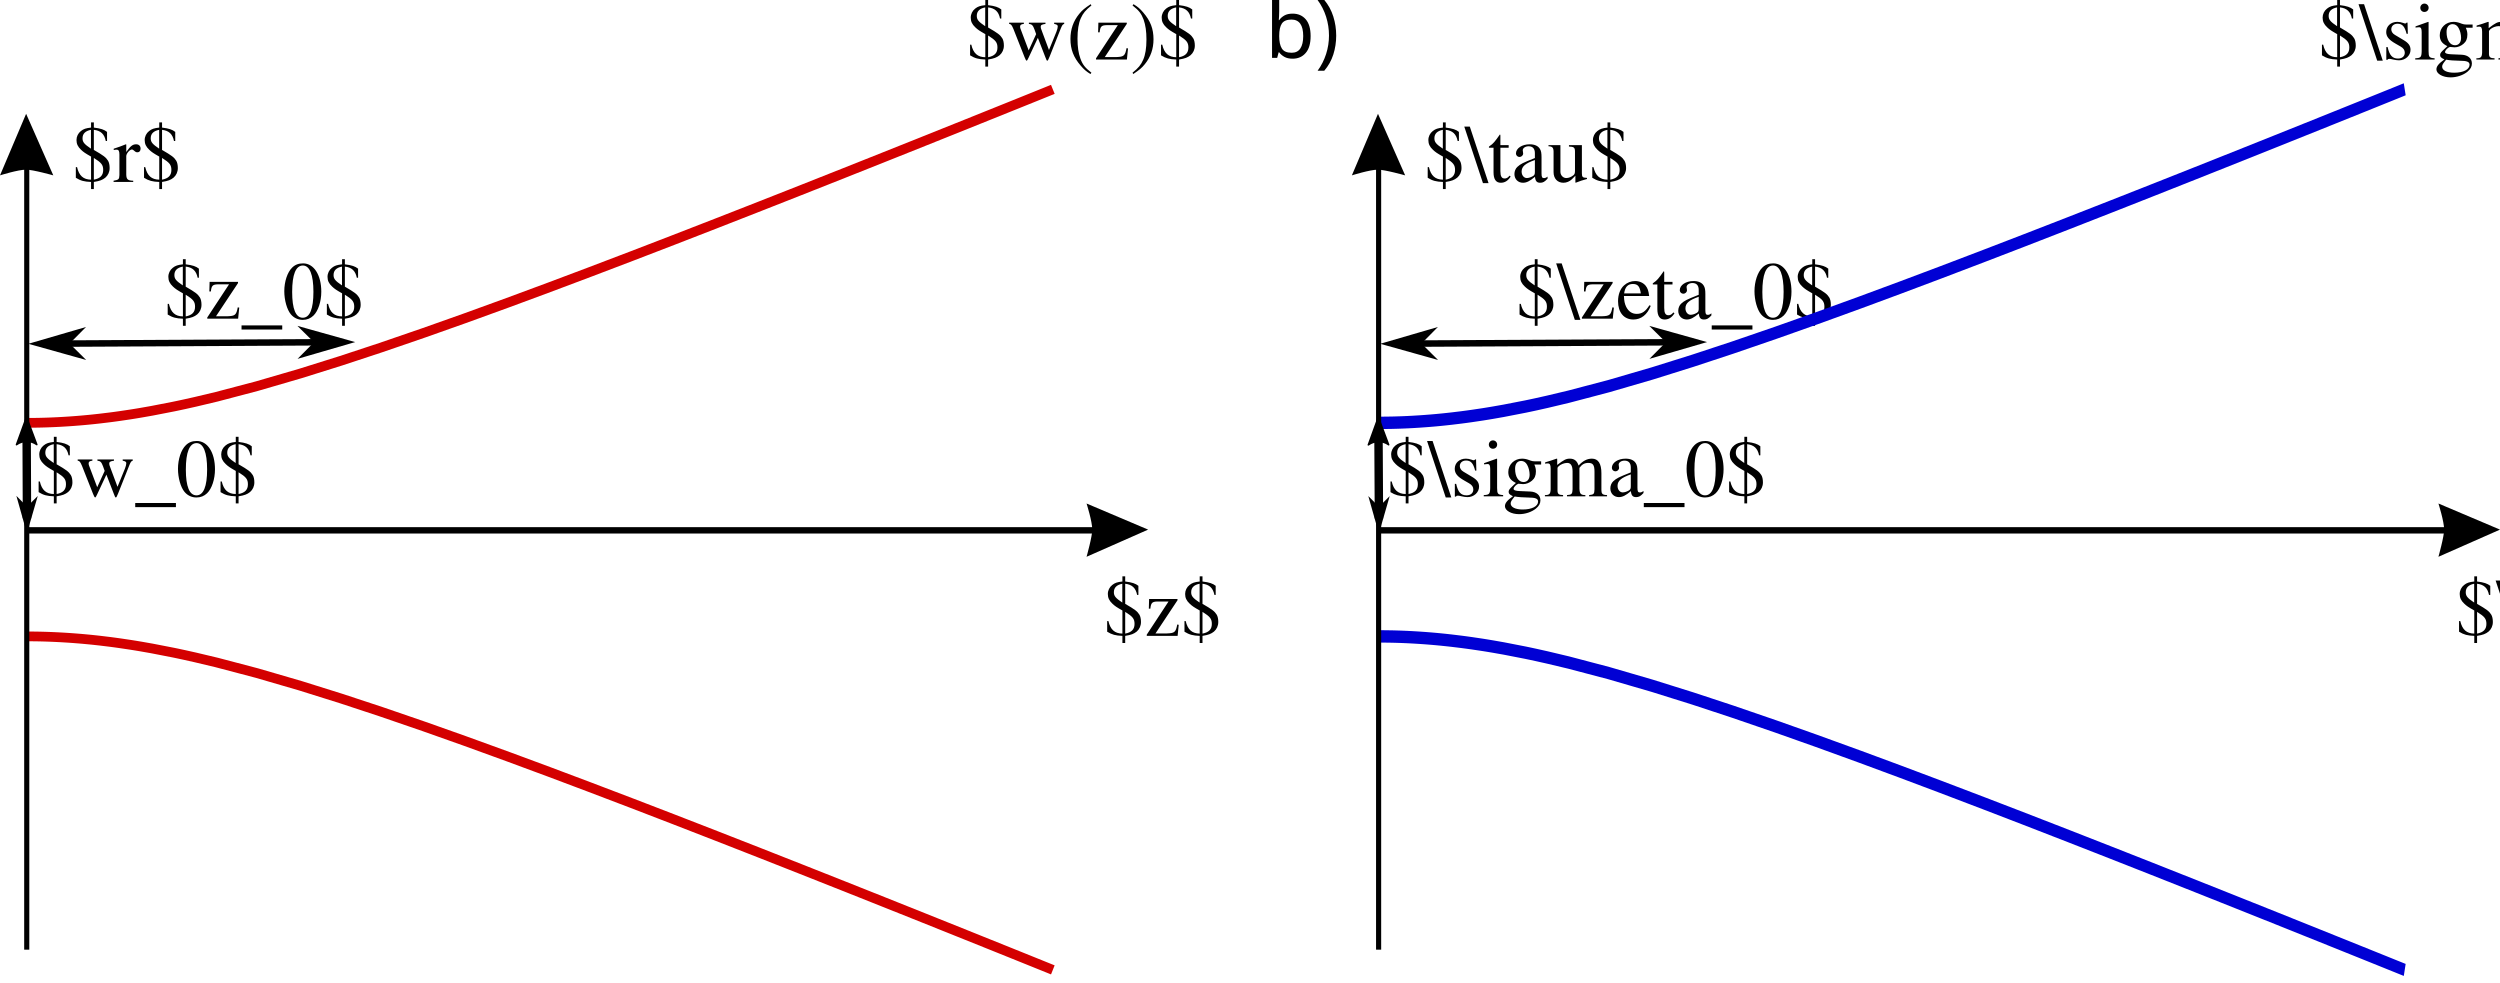
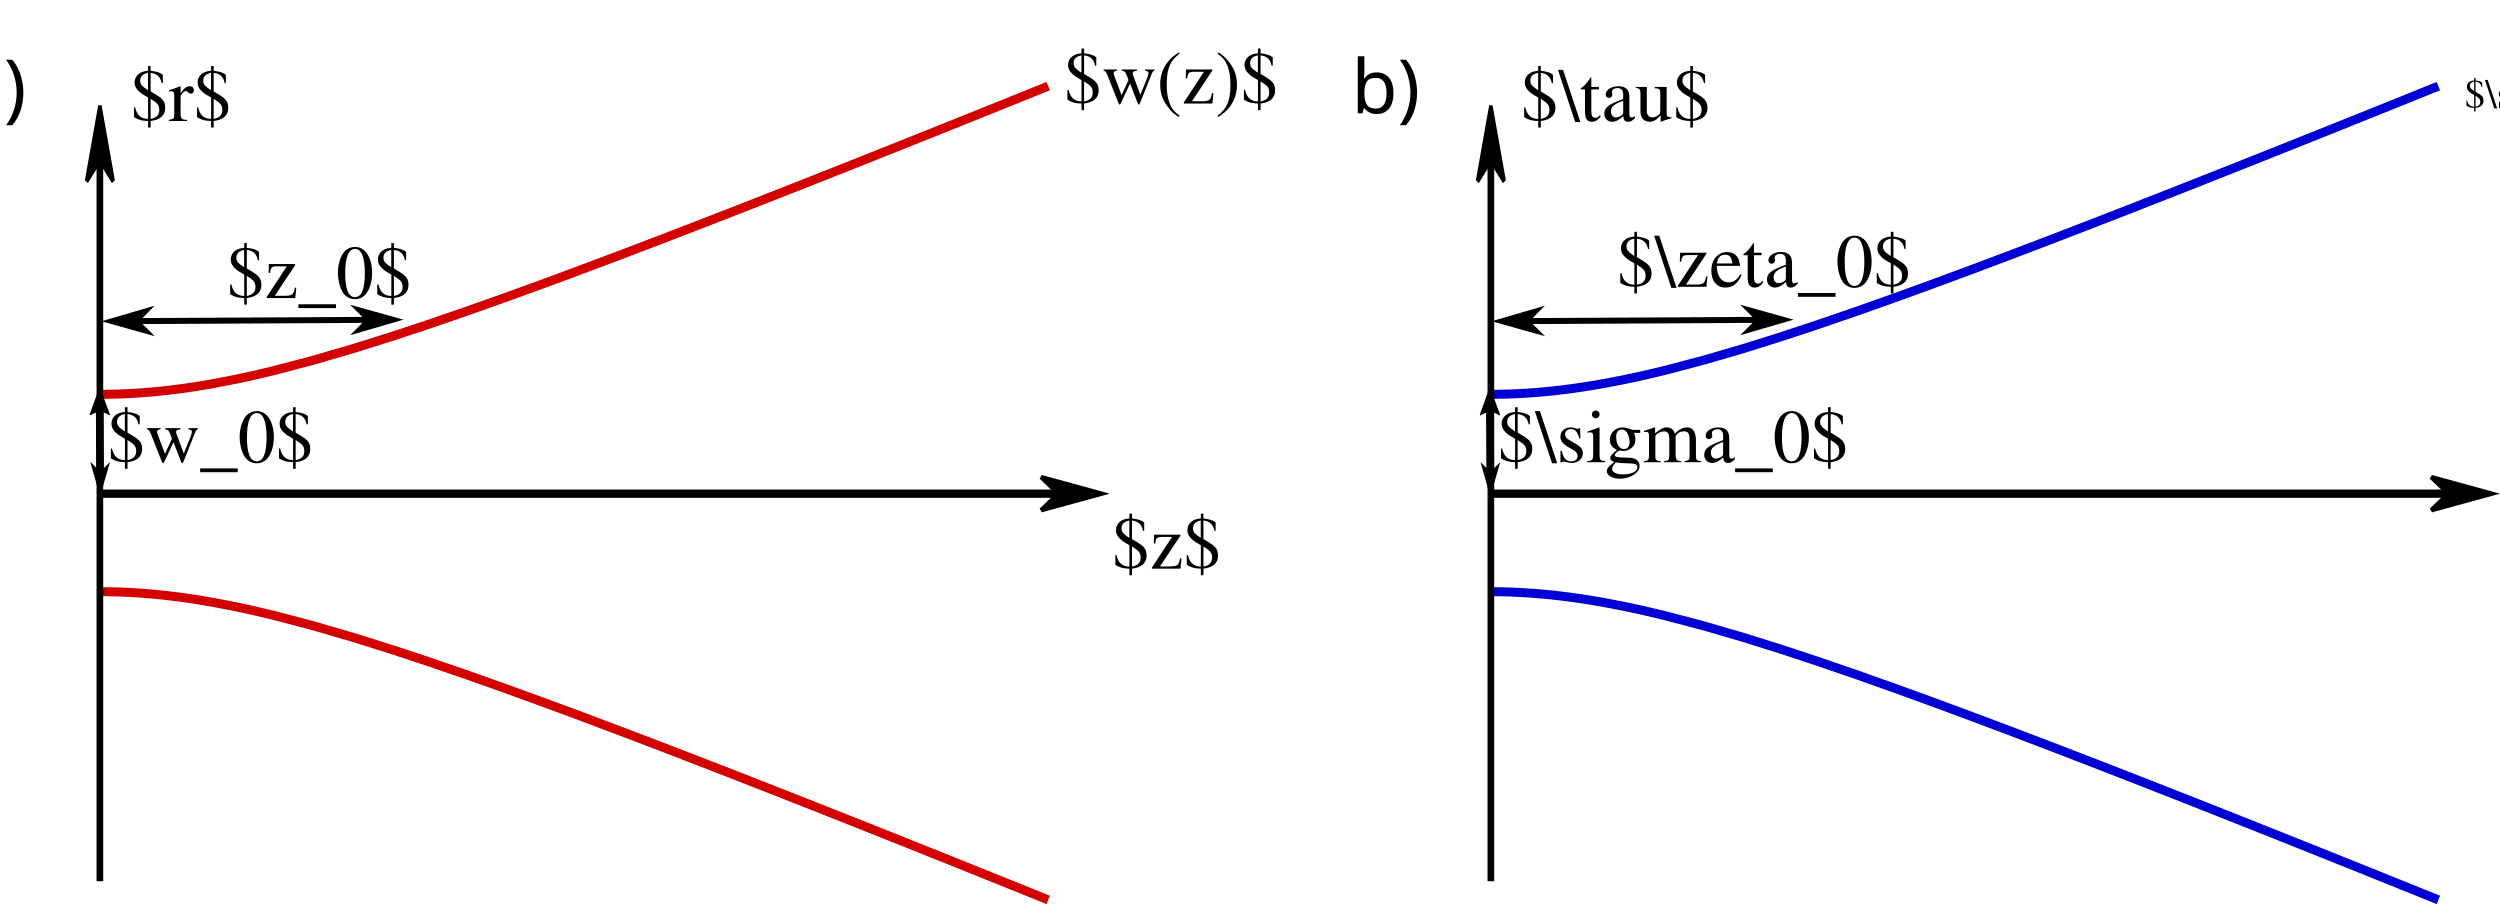
- <svg xmlns="http://www.w3.org/2000/svg" width="217.22mm" height="85.335mm" viewBox="0 0 769.677 302.369" id="svg4927" version="1.1">
+ <svg xmlns="http://www.w3.org/2000/svg" width="235.029mm" height="84.995mm" viewBox="0 0 832.78 301.164" id="svg4927" version="1.1">
  <defs id="defs4929">
-     <marker orient="auto" refY="0.0" refX="0.0" id="Arrow1Sstart" style="overflow:visible">
-       <path id="path959" d="M 0.0,0.0 L 5.0,-5.0 L -12.5,0.0 L 5.0,5.0 L 0.0,0.0 z " style="fill-rule:evenodd;stroke:#000000;stroke-width:1pt;stroke-opacity:1;fill:#000000;fill-opacity:1" transform="scale(0.2) translate(6,0)" />
+     <marker style="overflow:visible" id="marker2009" refX="0" refY="0" orient="auto">
+       <path transform="matrix(-0.4,0,0,-0.4,-4,0)" style="fill:#000000;fill-opacity:1;fill-rule:evenodd;stroke:#000000;stroke-width:1pt;stroke-opacity:1" d="M 0,0 5,-5 -12.5,0 5,5 Z" id="path2007" />
    </marker>
-     <marker orient="auto" refY="0.0" refX="0.0" id="marker1267" style="overflow:visible;">
-       <path id="path1265" style="fill-rule:evenodd;stroke-width:0.625;stroke-linejoin:round;stroke:#000000;stroke-opacity:1;fill:#000000;fill-opacity:1" d="M 8.719,4.034 L -2.207,0.016 L 8.719,-4.002 C 6.973,-1.63 6.983,1.616 8.719,4.034 z " transform="scale(0.3) rotate(180) translate(-2.3,0)" />
+     <marker style="overflow:visible" id="marker1903" refX="0" refY="0" orient="auto">
+       <path transform="matrix(-0.4,0,0,-0.4,-4,0)" style="fill:#000000;fill-opacity:1;fill-rule:evenodd;stroke:#000000;stroke-width:1pt;stroke-opacity:1" d="M 0,0 5,-5 -12.5,0 5,5 Z" id="path1901" />
    </marker>
-     <marker orient="auto" refY="0.0" refX="0.0" id="Arrow2Send" style="overflow:visible;">
-       <path id="path980" style="fill-rule:evenodd;stroke-width:0.625;stroke-linejoin:round;stroke:#000000;stroke-opacity:1;fill:#000000;fill-opacity:1" d="M 8.719,4.034 L -2.207,0.016 L 8.719,-4.002 C 6.973,-1.63 6.983,1.616 8.719,4.034 z " transform="scale(0.3) rotate(180) translate(-2.3,0)" />
+     <marker orient="auto" refY="0" refX="0" id="Arrow1Mend" style="overflow:visible">
+       <path id="path958" d="M 0,0 5,-5 -12.5,0 5,5 Z" style="fill:#000000;fill-opacity:1;fill-rule:evenodd;stroke:#000000;stroke-width:1pt;stroke-opacity:1" transform="matrix(-0.4,0,0,-0.4,-4,0)" />
+     </marker>
+     <marker orient="auto" refY="0" refX="0" id="Arrow1Sstart" style="overflow:visible">
+       <path id="path959" d="M 0,0 5,-5 -12.5,0 5,5 Z" style="fill:#000000;fill-opacity:1;fill-rule:evenodd;stroke:#000000;stroke-width:1pt;stroke-opacity:1" transform="matrix(0.2,0,0,0.2,1.2,0)" />
+     </marker>
+     <marker orient="auto" refY="0" refX="0" id="marker1267" style="overflow:visible">
+       <path id="path1265" style="fill:#000000;fill-opacity:1;fill-rule:evenodd;stroke:#000000;stroke-width:0.625;stroke-linejoin:round;stroke-opacity:1" d="M 8.719,4.034 -2.207,0.016 8.719,-4.002 c -1.745,2.372 -1.735,5.617 -6e-7,8.035 z" transform="matrix(-0.3,0,0,-0.3,0.69,0)" />
+     </marker>
+     <marker orient="auto" refY="0" refX="0" id="Arrow2Send" style="overflow:visible">
+       <path id="path980" style="fill:#000000;fill-opacity:1;fill-rule:evenodd;stroke:#000000;stroke-width:0.625;stroke-linejoin:round;stroke-opacity:1" d="M 8.719,4.034 -2.207,0.016 8.719,-4.002 c -1.745,2.372 -1.735,5.617 -6e-7,8.035 z" transform="matrix(-0.3,0,0,-0.3,0.69,0)" />
    </marker>
    <marker orient="auto" refY="0" refX="0" id="Arrow1Mstart-17" style="overflow:visible">
-       <path id="path4575-70" d="M 0,0 5,-5 -12.5,0 5,5 0,0 Z" style="fill-rule:evenodd;stroke:#000000;stroke-width:1pt" transform="matrix(0.4,0,0,0.4,4,0)" />
+       <path id="path4575-70" d="M 0,0 5,-5 -12.5,0 5,5 Z" style="fill-rule:evenodd;stroke:#000000;stroke-width:1pt" transform="matrix(0.4,0,0,0.4,4,0)" />
    </marker>
    <marker orient="auto" refY="0" refX="0" id="Arrow1Mend-76" style="overflow:visible">
-       <path id="path4578-4" d="M 0,0 5,-5 -12.5,0 5,5 0,0 Z" style="fill-rule:evenodd;stroke:#000000;stroke-width:1pt" transform="matrix(-0.4,0,0,-0.4,-4,0)" />
+       <path id="path4578-4" d="M 0,0 5,-5 -12.5,0 5,5 Z" style="fill-rule:evenodd;stroke:#000000;stroke-width:1pt" transform="matrix(-0.4,0,0,-0.4,-4,0)" />
    </marker>
    <marker orient="auto" refY="0" refX="0" id="Arrow1Mstart-17-3" style="overflow:visible">
-       <path id="path4575-70-6" d="M 0,0 5,-5 -12.5,0 5,5 0,0 Z" style="fill-rule:evenodd;stroke:#000000;stroke-width:1pt" transform="matrix(0.4,0,0,0.4,4,0)" />
+       <path id="path4575-70-6" d="M 0,0 5,-5 -12.5,0 5,5 Z" style="fill-rule:evenodd;stroke:#000000;stroke-width:1pt" transform="matrix(0.4,0,0,0.4,4,0)" />
    </marker>
    <marker orient="auto" refY="0" refX="0" id="Arrow1Mend-76-7" style="overflow:visible">
-       <path id="path4578-4-5" d="M 0,0 5,-5 -12.5,0 5,5 0,0 Z" style="fill-rule:evenodd;stroke:#000000;stroke-width:1pt" transform="matrix(-0.4,0,0,-0.4,-4,0)" />
+       <path id="path4578-4-5" d="M 0,0 5,-5 -12.5,0 5,5 Z" style="fill-rule:evenodd;stroke:#000000;stroke-width:1pt" transform="matrix(-0.4,0,0,-0.4,-4,0)" />
    </marker>
    <marker orient="auto" refY="0" refX="0" id="Arrow1Mstart-17-36" style="overflow:visible">
      <path id="path4575-70-7" d="M 0,0 5,-5 -12.5,0 5,5 Z" style="fill-rule:evenodd;stroke:#000000;stroke-width:1pt" transform="matrix(0.4,0,0,0.4,4,0)" />
    </marker>
    <marker orient="auto" refY="0" refX="0" id="Arrow1Mend-76-5" style="overflow:visible">
      <path id="path4578-4-3" d="M 0,0 5,-5 -12.5,0 5,5 Z" style="fill-rule:evenodd;stroke:#000000;stroke-width:1pt" transform="matrix(-0.4,0,0,-0.4,-4,0)" />
    </marker>
    <marker orient="auto" refY="0" refX="0" id="Arrow1Sstart-6" style="overflow:visible">
      <path id="path959-2" d="M 0,0 5,-5 -12.5,0 5,5 Z" style="fill:#000000;fill-opacity:1;fill-rule:evenodd;stroke:#000000;stroke-width:1pt;stroke-opacity:1" transform="matrix(0.2,0,0,0.2,1.2,0)" />
    </marker>
    <marker orient="auto" refY="0" refX="0" id="Arrow2Send-9" style="overflow:visible">
      <path id="path980-1" style="fill:#000000;fill-opacity:1;fill-rule:evenodd;stroke:#000000;stroke-width:0.625;stroke-linejoin:round;stroke-opacity:1" d="M 8.719,4.034 -2.207,0.016 8.719,-4.002 c -1.745,2.372 -1.735,5.617 -6e-7,8.035 z" transform="matrix(-0.3,0,0,-0.3,0.69,0)" />
    </marker>
+     <marker orient="auto" refY="0" refX="0" id="Arrow1Mend-3" style="overflow:visible">
+       <path id="path958-6" d="M 0,0 5,-5 -12.5,0 5,5 Z" style="fill:#000000;fill-opacity:1;fill-rule:evenodd;stroke:#000000;stroke-width:1pt;stroke-opacity:1" transform="matrix(-0.4,0,0,-0.4,-4,0)" />
+     </marker>
  </defs>
-   <g id="layer1" transform="translate(-410.651,-21.13141)">
-     <g id="g92">
-       <text style="font-size:18.333px;line-height:0%;font-family:Times;fill:#000000;stroke-width:2;stroke-miterlimit:4;stroke-dasharray:none" id="text208-0" font-size="10px" y="216.899" x="1166.614">
-         <tspan style="font-style:normal;font-variant:normal;font-weight:normal;font-stretch:normal;font-size:25.208px;font-family:'Nimbus Roman No9 L';-inkscape-font-specification:'Nimbus Roman No9 L'" id="tspan4720-93">$\zeta$</tspan>
-       </text>
-       <text style="font-size:18.333px;line-height:0%;font-family:Times;fill:#000000;stroke-width:2;stroke-miterlimit:4;stroke-dasharray:none" id="text208-5-6" font-size="10px" y="77.148" x="849.089">
-         <tspan style="font-style:normal;font-variant:normal;font-weight:normal;font-stretch:normal;font-size:25.208px;font-family:'Nimbus Roman No9 L';-inkscape-font-specification:'Nimbus Roman No9 L'" id="tspan4720-9-0">$\tau$</tspan>
-       </text>
-       <text id="text5306-6" y="173.926" x="837.631" style="font-style:normal;font-variant:normal;font-weight:normal;font-stretch:normal;line-height:0%;font-family:msbm10;-inkscape-font-specification:msbm10;letter-spacing:0px;word-spacing:0px;fill:#000000;fill-opacity:1;stroke:none;stroke-width:1px;stroke-linecap:butt;stroke-linejoin:miter;stroke-opacity:1" xml:space="preserve">
-         <tspan style="font-style:normal;font-variant:normal;font-weight:normal;font-stretch:normal;font-size:25.208px;line-height:1.25;font-family:'Nimbus Roman No9 L';-inkscape-font-specification:'Nimbus Roman No9 L'" y="173.926" x="837.631" id="tspan5308-2">$\sigma_0$</tspan>
-       </text>
-       <text id="text5306-8-6" y="39.457" x="1124.408" style="font-style:normal;font-variant:normal;font-weight:normal;font-stretch:normal;line-height:0%;font-family:msbm10;-inkscape-font-specification:msbm10;letter-spacing:0px;word-spacing:0px;fill:#000000;fill-opacity:1;stroke:none;stroke-width:1px;stroke-linecap:butt;stroke-linejoin:miter;stroke-opacity:1" xml:space="preserve">
-         <tspan style="font-style:normal;font-variant:normal;font-weight:normal;font-stretch:normal;font-size:25.208px;line-height:1.25;font-family:'Nimbus Roman No9 L';-inkscape-font-specification:'Nimbus Roman No9 L'" y="39.457" x="1124.408" id="tspan5308-5-1">$\sigma(\zeta)$</tspan>
-       </text>
-       <text id="text4587-3-8" y="119.251" x="877.37" style="font-style:normal;font-weight:normal;line-height:0%;font-family:sans-serif;letter-spacing:0px;word-spacing:0px;fill:#000000;fill-opacity:1;stroke:none" xml:space="preserve">
-         <tspan style="font-style:normal;font-variant:normal;font-weight:normal;font-stretch:normal;font-size:25.208px;line-height:1.25;font-family:'Nimbus Roman No9 L';-inkscape-font-specification:'Nimbus Roman No9 L'" y="119.251" x="877.37" id="tspan4589-3-7">$\zeta_0$</tspan>
-       </text>
-       <text style="font-size:18.333px;line-height:0%;font-family:Times;fill:#000000;stroke-width:2;stroke-miterlimit:4;stroke-dasharray:none" id="text208" font-size="10px" y="216.899" x="750.411">
-         <tspan style="font-style:normal;font-variant:normal;font-weight:normal;font-stretch:normal;font-size:25.208px;font-family:'Nimbus Roman No9 L';-inkscape-font-specification:'Nimbus Roman No9 L'" id="tspan4720">$z$</tspan>
-       </text>
-       <text style="font-size:18.333px;line-height:0%;font-family:Times;fill:#000000;stroke-width:2;stroke-miterlimit:4;stroke-dasharray:none" id="text208-5" font-size="10px" y="77.148" x="432.886">
-         <tspan style="font-style:normal;font-variant:normal;font-weight:normal;font-stretch:normal;font-size:25.208px;font-family:'Nimbus Roman No9 L';-inkscape-font-specification:'Nimbus Roman No9 L'" id="tspan4720-9">$r$</tspan>
-       </text>
-       <text id="text5306" y="173.926" x="421.428" style="font-style:normal;font-variant:normal;font-weight:normal;font-stretch:normal;line-height:0%;font-family:msbm10;-inkscape-font-specification:msbm10;letter-spacing:0px;word-spacing:0px;fill:#000000;fill-opacity:1;stroke:none;stroke-width:1px;stroke-linecap:butt;stroke-linejoin:miter;stroke-opacity:1" xml:space="preserve">
-         <tspan style="font-style:normal;font-variant:normal;font-weight:normal;font-stretch:normal;font-size:25.208px;line-height:1.25;font-family:'Nimbus Roman No9 L';-inkscape-font-specification:'Nimbus Roman No9 L'" y="173.926" x="421.428" id="tspan5308">$w_0$</tspan>
-       </text>
-       <text id="text5306-8" y="39.457" x="708.205" style="font-style:normal;font-variant:normal;font-weight:normal;font-stretch:normal;line-height:0%;font-family:msbm10;-inkscape-font-specification:msbm10;letter-spacing:0px;word-spacing:0px;fill:#000000;fill-opacity:1;stroke:none;stroke-width:1px;stroke-linecap:butt;stroke-linejoin:miter;stroke-opacity:1" xml:space="preserve">
-         <tspan style="font-style:normal;font-variant:normal;font-weight:normal;font-stretch:normal;font-size:25.208px;line-height:1.25;font-family:'Nimbus Roman No9 L';-inkscape-font-specification:'Nimbus Roman No9 L'" y="39.457" x="708.205" id="tspan5308-5">$w(z)$</tspan>
-       </text>
-       <text id="text4587-3" y="119.251" x="461.167" style="font-style:normal;font-weight:normal;line-height:0%;font-family:sans-serif;letter-spacing:0px;word-spacing:0px;fill:#000000;fill-opacity:1;stroke:none" xml:space="preserve">
-         <tspan style="font-style:normal;font-variant:normal;font-weight:normal;font-stretch:normal;font-size:25.208px;line-height:1.25;font-family:'Nimbus Roman No9 L';-inkscape-font-specification:'Nimbus Roman No9 L'" y="119.251" x="461.167" id="tspan4589-3">$z_0$</tspan>
-       </text>
+   <g id="layer1" transform="translate(-338.7366,-19.96067)">
+     <flowRoot xml:space="preserve" id="flowRoot125" style="font-style:normal;font-weight:normal;font-size:40px;line-height:1.25;font-family:sans-serif;letter-spacing:0px;word-spacing:0px;fill:#000000;fill-opacity:1;stroke:none" transform="matrix(0.9375,0,0,0.9375,410.651,21.13141)">
+       <flowRegion id="flowRegion127">
+         <rect id="rect129" width="1011.618" height="435.419" x="-56.928" y="-54.425" />
+       </flowRegion>
+       <flowPara id="flowPara131" />
+     </flowRoot>
+     <g id="g93" transform="translate(-46.875)">
+       <polyline transform="matrix(0.9870195,0,0,0.9488405,345.3697,131.0723)" style="fill:none;stroke:#000000;stroke-width:2.906;stroke-miterlimit:4;stroke-dasharray:none;stroke-opacity:1;marker-end:url(#marker1903)" id="polyline194" points="74.1,56.212 409.608,56.212 " />
+       <path id="polyline158" d="m 418.739,151.312 h 0.192 l 0.191,-3e-4 0.192,-2.9e-4 0.192,-3e-4 0.192,-8.8e-4 0.192,-8.9e-4 0.192,-0.001 0.192,-0.001 0.191,-0.001 0.192,-0.002 0.192,-0.002 0.192,-0.002 0.192,-0.002 0.192,-0.003 0.383,-0.006 0.192,-0.003 0.192,-0.003 0.385,-0.007 0.192,-0.004 0.192,-0.004 0.383,-0.009 0.192,-0.005 0.192,-0.005 0.385,-0.01 0.768,-0.023 0.209,-0.007 0.209,-0.007 0.416,-0.015 0.834,-0.032 0.209,-0.009 0.209,-0.009 0.416,-0.018 0.834,-0.039 0.209,-0.01 0.209,-0.011 0.416,-0.022 0.834,-0.046 1.667,-0.103 0.209,-0.014 0.209,-0.014 0.418,-0.029 0.834,-0.06 1.667,-0.131 0.207,-0.017 0.209,-0.017 0.418,-0.036 0.834,-0.074 1.667,-0.158 0.194,-0.019 0.194,-0.019 0.388,-0.04 0.779,-0.082 1.555,-0.171 3.112,-0.377 0.194,-0.025 0.194,-0.025 0.388,-0.051 0.779,-0.104 1.555,-0.216 3.112,-0.463 0.211,-0.033 0.211,-0.033 0.421,-0.067 0.843,-0.135 1.687,-0.28 3.373,-0.594 6.745,-1.315 0.205,-0.043 0.207,-0.043 0.414,-0.086 0.828,-0.175 1.656,-0.356 3.31,-0.74 6.622,-1.578 12.352,-3.254 13.395,-3.903 12.505,-3.92 12.257,-4.046 13.301,-4.571 12.411,-4.4 13.453,-4.889 12.561,-4.655 12.316,-4.634 13.36,-5.09 12.468,-4.802 13.512,-5.25 13.265,-5.194 12.374,-4.875 13.419,-5.315 12.526,-4.985 12.279,-4.906 13.323,-5.341 12.433,-5 0.216,-0.087 0.218,-0.087 0.434,-0.175 0.866,-0.349 1.735,-0.699 3.47,-1.399 0.216,-0.087 0.218,-0.088 0.434,-0.175 0.866,-0.35 1.735,-0.7 0.216,-0.087 0.218,-0.088 0.434,-0.175 0.866,-0.35 0.216,-0.087 0.218,-0.088 0.432,-0.175 0.218,-0.087 0.216,-0.088 0.218,-0.087 0.216,-0.088" style="fill:none;stroke:#d40000;stroke-width:3;stroke-miterlimit:4;stroke-dasharray:none;stroke-opacity:1" />
+       <path id="polyline160" d="m 418.739,217.06 h 0.192 l 0.191,2.9e-4 0.192,3e-4 0.192,2.9e-4 0.192,8.9e-4 0.192,8.8e-4 0.192,10e-4 0.192,0.001 0.191,0.001 0.192,0.002 0.192,0.002 0.192,0.002 0.192,0.002 0.192,0.003 0.383,0.006 0.192,0.003 0.192,0.003 0.385,0.007 0.192,0.004 0.192,0.004 0.383,0.009 0.192,0.005 0.192,0.005 0.385,0.01 0.768,0.023 0.209,0.007 0.209,0.007 0.416,0.015 0.834,0.032 0.209,0.009 0.209,0.009 0.416,0.018 0.834,0.039 0.209,0.01 0.209,0.011 0.416,0.022 0.834,0.046 1.667,0.103 0.209,0.014 0.209,0.014 0.418,0.029 0.834,0.06 1.667,0.131 0.207,0.017 0.209,0.017 0.418,0.036 0.834,0.074 1.667,0.158 0.194,0.019 0.194,0.019 0.388,0.04 0.779,0.082 1.555,0.171 3.112,0.377 0.194,0.025 0.194,0.025 0.388,0.051 0.779,0.104 1.555,0.216 3.112,0.463 0.211,0.033 0.211,0.033 0.421,0.067 0.843,0.135 1.687,0.28 3.373,0.594 6.745,1.315 0.205,0.043 0.207,0.043 0.414,0.086 0.828,0.175 1.656,0.356 3.31,0.74 6.622,1.578 12.352,3.254 13.395,3.903 12.505,3.92 12.257,4.046 13.301,4.571 12.411,4.4 13.453,4.889 12.561,4.655 12.316,4.634 13.36,5.09 12.468,4.802 13.512,5.25 13.265,5.194 12.374,4.875 13.419,5.315 12.526,4.985 12.279,4.906 13.323,5.341 12.433,4.999 0.216,0.089 0.218,0.086 0.434,0.174 0.866,0.351 1.735,0.697 3.47,1.4 0.216,0.089 0.218,0.086 0.434,0.174 0.866,0.351 1.735,0.7 0.216,0.089 0.218,0.086 0.434,0.177 0.866,0.348 0.216,0.089 0.218,0.086 0.432,0.177 0.218,0.086 0.216,0.089 0.218,0.089 0.216,0.086" style="fill:none;stroke:#d40000;stroke-width:3;stroke-miterlimit:4;stroke-dasharray:none;stroke-opacity:1" />
+       <path id="path6432-6" d="m 516.068,126.466 -1.416,0.007 -91.326,0.48" style="fill:none;stroke:#000000;stroke-width:2;stroke-linecap:butt;stroke-linejoin:miter;stroke-miterlimit:4;stroke-dasharray:none;stroke-opacity:1;marker-start:url(#Arrow1Mstart-17);marker-end:url(#Arrow1Mend-76)" />
+       <polyline transform="matrix(1.831894,0,0,2.953207,-32.77109,20.17918)" style="fill:none;stroke:#000000;stroke-width:1.209;stroke-miterlimit:4;stroke-dasharray:none;stroke-dashoffset:0;stroke-opacity:1;marker-end:url(#Arrow1Mend)" id="polyline52" points="246.55,99.325 246.55,99.299 246.55,99.272 246.55,99.219 246.55,99.113 246.55,98.902 246.55,98.479 246.55,97.632 246.55,95.798 246.55,94.084 246.55,92.405 246.55,90.583 246.55,88.882 246.55,87.04 246.55,85.23 246.55,83.543 246.55,81.713 246.55,80.005 246.55,78.33 246.55,76.513 246.55,74.817 246.55,72.979 246.55,71.175 246.55,69.492 246.55,67.667 246.55,65.964 246.55,64.118 246.55,62.306 246.55,60.615 246.55,58.782 246.55,57.071 246.55,55.393 246.55,53.573 246.55,51.874 246.55,50.034 246.55,48.226 246.55,46.541 246.55,44.713 246.55,43.006 246.55,41.333 246.55,39.518 246.55,37.824 246.55,35.988 246.55,34.274 246.55,32.593 246.55,30.77 246.55,29.068 246.55,27.224 246.55,25.414 246.55,23.725 246.55,21.894 246.55,20.185 246.55,18.509 246.55,16.691 246.55,14.994 246.55,14.964 246.55,14.935 246.55,14.876 246.55,14.757 246.55,14.521 246.55,14.047 246.55,14.017 246.55,13.988 246.55,13.929 246.55,13.81 246.55,13.573 246.55,13.544 246.55,13.514 246.55,13.455 246.55,13.337 246.55,13.307 246.55,13.278 246.55,13.218 246.55,13.189 246.55,13.159 246.55,13.13 246.55,13.1 " />
+       <path id="path6432-6-5" d="m 418.953,180.703 0.002,-0.423 -0.11,-27.251" style="fill:none;stroke:#000000;stroke-width:2.593;stroke-linecap:butt;stroke-linejoin:miter;stroke-miterlimit:4;stroke-dasharray:none;stroke-opacity:1;marker-start:url(#Arrow1Sstart);marker-end:url(#Arrow2Send)" />
    </g>
-     <g id="g129">
-       <polyline transform="matrix(0.9844103,0,0,0.9463322,762.6414,131.2133)" style="fill:none;stroke:#000000;stroke-width:2.072;stroke-miterlimit:4;stroke-dasharray:none;stroke-opacity:1" id="polyline194-5" points="74.1,56.212 409.608,56.212 " />
-       <path id="polyline158-6" d="m 246.786,45.081 0.105,-1e-4 0.105,-3e-4 0.105,-3e-4 0.105,-4e-4 0.105,-4e-4 0.104,-5e-4 0.105,-6e-4 0.105,-7e-4 0.105,-7e-4 0.105,-7e-4 0.105,-9e-4 0.209,-0.002 0.105,-10e-4 0.105,-0.001 0.21,-0.002 0.105,-0.001 0.105,-0.001 0.209,-0.003 0.105,-0.002 0.105,-0.002 0.21,-0.003 0.419,-0.008 0.114,-0.002 0.114,-0.002 0.227,-0.005 0.455,-0.011 0.114,-0.003 0.114,-0.003 0.227,-0.006 0.455,-0.013 0.114,-0.004 0.114,-0.004 0.227,-0.007 0.455,-0.016 0.91,-0.035 0.114,-0.005 0.114,-0.005 0.228,-0.01 0.455,-0.02 0.91,-0.044 0.113,-0.006 0.114,-0.006 0.228,-0.012 0.455,-0.025 0.91,-0.054 0.106,-0.007 0.106,-0.007 0.212,-0.013 0.425,-0.028 0.849,-0.058 1.699,-0.128 0.106,-0.009 0.106,-0.009 0.212,-0.017 0.425,-0.035 0.849,-0.073 1.699,-0.157 0.115,-0.011 0.115,-0.011 0.23,-0.023 0.46,-0.046 0.921,-0.095 1.841,-0.201 3.682,-0.445 0.112,-0.015 0.113,-0.015 0.226,-0.029 0.452,-0.059 0.904,-0.121 1.807,-0.251 3.615,-0.534 6.743,-1.102 7.312,-1.322 6.826,-1.327 6.691,-1.37 7.261,-1.548 6.775,-1.49 7.344,-1.655 6.857,-1.576 6.723,-1.569 7.293,-1.724 6.806,-1.626 7.376,-1.778 7.241,-1.759 6.755,-1.651 7.325,-1.8 6.838,-1.688 6.703,-1.661 7.273,-1.809 6.787,-1.693 0.118,-0.03 0.119,-0.03 0.237,-0.059 0.473,-0.118 0.947,-0.237 1.894,-0.474 0.118,-0.03 0.119,-0.03 0.237,-0.059 0.473,-0.118 0.947,-0.237 0.118,-0.03 0.119,-0.03 0.237,-0.059 0.473,-0.119 0.118,-0.03 0.119,-0.03 0.236,-0.059 0.119,-0.03 0.118,-0.03 0.119,-0.03 0.118,-0.03" style="fill:none;stroke:#0000d4;stroke-width:1.29;stroke-miterlimit:4;stroke-dasharray:none;stroke-opacity:1" transform="matrix(1.831894,0,0,2.953207,383.4319,18.17918)" />
-       <path id="polyline160-2" d="m 246.577,67.344 0.104,1e-4 0.105,1e-4 0.105,10e-5 0.105,3e-4 0.105,3e-4 0.105,4e-4 0.105,4e-4 0.104,5e-4 0.105,6e-4 0.105,7e-4 0.105,7e-4 0.105,7e-4 0.105,9e-4 0.209,0.002 0.105,0.001 0.105,0.001 0.21,0.002 0.105,0.001 0.105,0.001 0.209,0.003 0.105,0.002 0.105,0.002 0.21,0.003 0.419,0.008 0.114,0.002 0.114,0.002 0.227,0.005 0.455,0.011 0.114,0.003 0.114,0.003 0.227,0.006 0.455,0.013 0.114,0.004 0.114,0.004 0.227,0.007 0.455,0.016 0.91,0.035 0.114,0.005 0.114,0.005 0.228,0.01 0.455,0.02 0.91,0.044 0.113,0.006 0.114,0.006 0.228,0.012 0.455,0.025 0.91,0.054 0.106,0.007 0.106,0.007 0.212,0.013 0.425,0.028 0.849,0.058 1.699,0.128 0.106,0.009 0.106,0.009 0.212,0.017 0.425,0.035 0.849,0.073 1.699,0.157 0.115,0.011 0.115,0.011 0.23,0.023 0.46,0.046 0.921,0.095 1.841,0.201 3.682,0.445 0.112,0.015 0.113,0.015 0.226,0.029 0.452,0.059 0.904,0.121 1.807,0.251 3.615,0.534 6.743,1.102 7.312,1.322 6.826,1.327 6.691,1.37 7.261,1.548 6.775,1.49 7.344,1.655 6.857,1.576 6.723,1.569 7.293,1.724 6.806,1.626 7.376,1.778 7.241,1.759 6.755,1.651 7.325,1.8 6.838,1.688 6.703,1.661 7.273,1.809 6.787,1.693 0.118,0.03 0.119,0.029 0.237,0.059 0.473,0.119 0.947,0.236 1.894,0.474 0.118,0.03 0.119,0.029 0.237,0.059 0.473,0.119 0.947,0.237 0.118,0.03 0.119,0.029 0.237,0.06 0.473,0.118 0.118,0.03 0.119,0.029 0.236,0.06 0.119,0.029 0.118,0.03 0.119,0.03 0.118,0.029" style="fill:none;stroke:#0000d4;stroke-width:1.29;stroke-miterlimit:4;stroke-dasharray:none;stroke-opacity:1" transform="matrix(1.831894,0,0,2.953207,383.4319,18.17918)" />
-       <polygon transform="matrix(1.831894,0,0,2.953207,412.7644,18.17918)" style="opacity:1;fill:#000000;fill-rule:evenodd;stroke:none" id="polygon201-1" points="409.137,57.887 408.805,58.699 408.653,59.044 419,56.212 408.653,53.49 408.653,53.49 408.805,53.799 409.137,54.542 409.313,54.989 409.466,55.44 409.572,55.859 409.608,56.212 409.572,56.532 409.466,56.946 409.313,57.412 " />
+     <g id="g85">
+       <polyline transform="matrix(0.9844103,0,0,0.9463322,762.6414,131.2133)" style="fill:none;stroke:#000000;stroke-width:2.914;stroke-miterlimit:4;stroke-dasharray:none;stroke-opacity:1;marker-end:url(#marker2009)" id="polyline194-5" points="74.1,56.212 409.608,56.212 " />
+       <path id="polyline158-6" d="m 835.518,151.312 0.192,-3e-4 0.192,-8.8e-4 0.192,-8.9e-4 0.192,-0.001 0.192,-0.001 0.191,-0.001 0.192,-0.002 0.192,-0.002 0.192,-0.002 0.192,-0.002 0.192,-0.003 0.383,-0.006 0.192,-0.003 0.192,-0.003 0.385,-0.007 0.192,-0.004 0.192,-0.004 0.383,-0.009 0.192,-0.005 0.192,-0.005 0.385,-0.01 0.768,-0.023 0.209,-0.007 0.209,-0.007 0.416,-0.015 0.834,-0.032 0.209,-0.009 0.209,-0.009 0.416,-0.018 0.834,-0.039 0.209,-0.01 0.209,-0.011 0.416,-0.022 0.834,-0.046 1.667,-0.103 0.209,-0.014 0.209,-0.014 0.418,-0.029 0.834,-0.06 1.667,-0.131 0.207,-0.017 0.209,-0.017 0.418,-0.036 0.834,-0.074 1.667,-0.158 0.194,-0.019 0.194,-0.019 0.388,-0.04 0.779,-0.082 1.555,-0.171 3.112,-0.377 0.194,-0.025 0.194,-0.025 0.388,-0.051 0.779,-0.104 1.555,-0.216 3.112,-0.463 0.211,-0.033 0.211,-0.033 0.421,-0.067 0.843,-0.135 1.687,-0.28 3.373,-0.594 6.745,-1.315 0.205,-0.043 0.207,-0.043 0.414,-0.086 0.828,-0.175 1.656,-0.356 3.31,-0.74 6.622,-1.578 12.352,-3.254 13.395,-3.903 12.505,-3.92 12.257,-4.046 13.301,-4.571 12.411,-4.4 13.453,-4.889 12.561,-4.655 12.316,-4.634 13.36,-5.09 12.468,-4.802 13.512,-5.25 13.265,-5.194 12.374,-4.875 13.419,-5.315 12.527,-4.985 12.279,-4.906 13.323,-5.341 12.433,-5 0.216,-0.087 0.218,-0.087 0.434,-0.175 0.866,-0.349 1.735,-0.699 3.47,-1.399 0.216,-0.087 0.218,-0.088 0.434,-0.175 0.867,-0.35 1.735,-0.7 0.216,-0.087 0.218,-0.088 0.434,-0.175 0.867,-0.35 0.216,-0.087 0.218,-0.088 0.432,-0.175 0.218,-0.087 0.216,-0.088 0.218,-0.087 0.216,-0.088" style="fill:none;stroke:#0000d4;stroke-width:3;stroke-miterlimit:4;stroke-dasharray:none;stroke-opacity:1" />
+       <path id="polyline160-2" d="m 835.135,217.06 0.191,2.9e-4 0.192,3e-4 0.192,2.9e-4 0.192,8.9e-4 0.192,8.8e-4 0.192,10e-4 0.192,0.001 0.191,0.001 0.192,0.002 0.192,0.002 0.192,0.002 0.192,0.002 0.192,0.003 0.383,0.006 0.192,0.003 0.192,0.003 0.385,0.007 0.192,0.004 0.192,0.004 0.383,0.009 0.192,0.005 0.192,0.005 0.385,0.01 0.768,0.023 0.209,0.007 0.209,0.007 0.416,0.015 0.834,0.032 0.209,0.009 0.209,0.009 0.416,0.018 0.834,0.039 0.209,0.01 0.209,0.011 0.416,0.022 0.834,0.046 1.667,0.103 0.209,0.014 0.209,0.014 0.418,0.029 0.834,0.06 1.667,0.131 0.207,0.017 0.209,0.017 0.418,0.036 0.834,0.074 1.667,0.158 0.194,0.019 0.194,0.019 0.388,0.04 0.779,0.082 1.555,0.171 3.112,0.377 0.194,0.025 0.194,0.025 0.388,0.051 0.779,0.104 1.555,0.216 3.112,0.463 0.211,0.033 0.211,0.033 0.421,0.067 0.843,0.135 1.687,0.28 3.373,0.594 6.745,1.315 0.205,0.043 0.207,0.043 0.414,0.086 0.828,0.175 1.656,0.356 3.31,0.74 6.622,1.578 12.352,3.254 13.395,3.903 12.505,3.92 12.257,4.046 13.301,4.571 12.411,4.4 13.453,4.889 12.561,4.655 12.316,4.634 13.36,5.09 12.468,4.802 13.512,5.25 13.265,5.194 12.374,4.875 13.419,5.315 12.527,4.985 12.279,4.906 13.323,5.341 12.433,4.999 0.216,0.089 0.218,0.086 0.434,0.174 0.866,0.351 1.735,0.697 3.47,1.4 0.216,0.089 0.218,0.086 0.434,0.174 0.867,0.351 1.735,0.7 0.216,0.089 0.218,0.086 0.434,0.177 0.867,0.348 0.216,0.089 0.218,0.086 0.432,0.177 0.218,0.086 0.216,0.089 0.218,0.089 0.216,0.086" style="fill:none;stroke:#0000d4;stroke-width:3;stroke-miterlimit:4;stroke-dasharray:none;stroke-opacity:1" />
      <path id="path6432-6-7" d="m 932.271,126.466 -1.416,0.007 -91.326,0.48" style="fill:none;stroke:#000000;stroke-width:2;stroke-linecap:butt;stroke-linejoin:miter;stroke-miterlimit:4;stroke-dasharray:none;stroke-opacity:1;marker-start:url(#Arrow1Mstart-17-3);marker-end:url(#Arrow1Mend-76-7)" />
+       <path id="path6432-6-5-2" d="m 835.185,180.757 0.001,-0.423 -0.151,-27.251" style="fill:none;stroke:#000000;stroke-width:2.593;stroke-linecap:butt;stroke-linejoin:miter;stroke-miterlimit:4;stroke-dasharray:none;stroke-opacity:1;marker-start:url(#Arrow1Sstart-6);marker-end:url(#Arrow2Send-9)" />
+       <polyline transform="matrix(1.831894,0,0,2.953207,383.7049,20.17948)" style="fill:none;stroke:#000000;stroke-width:1.209;stroke-miterlimit:4;stroke-dasharray:none;stroke-dashoffset:0;stroke-opacity:1;marker-end:url(#Arrow1Mend-3)" id="polyline52-7" points="246.55,99.325 246.55,99.299 246.55,99.272 246.55,99.219 246.55,99.113 246.55,98.902 246.55,98.479 246.55,97.632 246.55,95.798 246.55,94.084 246.55,92.405 246.55,90.583 246.55,88.882 246.55,87.04 246.55,85.23 246.55,83.543 246.55,81.713 246.55,80.005 246.55,78.33 246.55,76.513 246.55,74.817 246.55,72.979 246.55,71.175 246.55,69.492 246.55,67.667 246.55,65.964 246.55,64.118 246.55,62.306 246.55,60.615 246.55,58.782 246.55,57.071 246.55,55.393 246.55,53.573 246.55,51.874 246.55,50.034 246.55,48.226 246.55,46.541 246.55,44.713 246.55,43.006 246.55,41.333 246.55,39.518 246.55,37.824 246.55,35.988 246.55,34.274 246.55,32.593 246.55,30.77 246.55,29.068 246.55,27.224 246.55,25.414 246.55,23.725 246.55,21.894 246.55,20.185 246.55,18.509 246.55,16.691 246.55,14.994 246.55,14.964 246.55,14.935 246.55,14.876 246.55,14.757 246.55,14.521 246.55,14.047 246.55,14.017 246.55,13.988 246.55,13.929 246.55,13.81 246.55,13.573 246.55,13.544 246.55,13.514 246.55,13.455 246.55,13.337 246.55,13.307 246.55,13.278 246.55,13.218 246.55,13.189 246.55,13.159 246.55,13.13 246.55,13.1 " />
    </g>
-     <polygon points="408.805,58.699 408.653,59.044 419,56.212 408.653,53.49 408.653,53.49 408.805,53.799 409.137,54.542 409.313,54.989 409.466,55.44 409.572,55.859 409.608,56.212 409.572,56.532 409.466,56.946 409.313,57.412 409.137,57.887 " id="polygon201-6-2" style="opacity:1;fill:#000000;fill-rule:evenodd;stroke:none" transform="matrix(0,-1.831894,2.953207,0,668.8881,823.7308)" />
-     <polyline points="246.55,99.325 246.55,99.299 246.55,99.272 246.55,99.219 246.55,99.113 246.55,98.902 246.55,98.479 246.55,97.632 246.55,95.798 246.55,94.084 246.55,92.405 246.55,90.583 246.55,88.882 246.55,87.04 246.55,85.23 246.55,83.543 246.55,81.713 246.55,80.005 246.55,78.33 246.55,76.513 246.55,74.817 246.55,72.979 246.55,71.175 246.55,69.492 246.55,67.667 246.55,65.964 246.55,64.118 246.55,62.306 246.55,60.615 246.55,58.782 246.55,57.071 246.55,55.393 246.55,53.573 246.55,51.874 246.55,50.034 246.55,48.226 246.55,46.541 246.55,44.713 246.55,43.006 246.55,41.333 246.55,39.518 246.55,37.824 246.55,35.988 246.55,34.274 246.55,32.593 246.55,30.77 246.55,29.068 246.55,27.224 246.55,25.414 246.55,23.725 246.55,21.894 246.55,20.185 246.55,18.509 246.55,16.691 246.55,14.994 246.55,14.964 246.55,14.935 246.55,14.876 246.55,14.757 246.55,14.521 246.55,14.047 246.55,14.017 246.55,13.988 246.55,13.929 246.55,13.81 246.55,13.573 246.55,13.544 246.55,13.514 246.55,13.455 246.55,13.337 246.55,13.307 246.55,13.278 246.55,13.218 246.55,13.189 246.55,13.159 246.55,13.13 246.55,13.1 " id="polyline52-9" style="fill:none;stroke:#000000;stroke-width:0.86;stroke-miterlimit:4;stroke-dasharray:none;stroke-dashoffset:0;stroke-opacity:1" transform="matrix(1.831894,0,0,2.953207,383.4319,20.17918)" />
-     <polyline points="74.1,56.212 409.608,56.212 " id="polyline194" style="fill:none;stroke:#000000;stroke-width:2.067;stroke-miterlimit:4;stroke-dasharray:none;stroke-opacity:1" transform="matrix(0.9870195,0,0,0.9488405,345.3697,131.0723)" />
-     <path style="fill:none;stroke:#d40000;stroke-width:3;stroke-miterlimit:4;stroke-dasharray:none;stroke-opacity:1" d="m 418.739,151.312 h 0.192 l 0.191,-3e-4 0.192,-2.9e-4 0.192,-3e-4 0.192,-8.8e-4 0.192,-8.9e-4 0.192,-0.001 0.192,-0.001 0.191,-0.001 0.192,-0.002 0.192,-0.002 0.192,-0.002 0.192,-0.002 0.192,-0.003 0.383,-0.006 0.192,-0.003 0.192,-0.003 0.385,-0.007 0.192,-0.004 0.192,-0.004 0.383,-0.009 0.192,-0.005 0.192,-0.005 0.385,-0.01 0.768,-0.023 0.209,-0.007 0.209,-0.007 0.416,-0.015 0.834,-0.032 0.209,-0.009 0.209,-0.009 0.416,-0.018 0.834,-0.039 0.209,-0.01 0.209,-0.011 0.416,-0.022 0.834,-0.046 1.667,-0.103 0.209,-0.014 0.209,-0.014 0.418,-0.029 0.834,-0.06 1.667,-0.131 0.207,-0.017 0.209,-0.017 0.418,-0.036 0.834,-0.074 1.667,-0.158 0.194,-0.019 0.194,-0.019 0.388,-0.04 0.779,-0.082 1.555,-0.171 3.112,-0.377 0.194,-0.025 0.194,-0.025 0.388,-0.051 0.779,-0.104 1.555,-0.216 3.112,-0.463 0.211,-0.033 0.211,-0.033 0.421,-0.067 0.843,-0.135 1.687,-0.28 3.373,-0.594 6.745,-1.315 0.205,-0.043 0.207,-0.043 0.414,-0.086 0.828,-0.175 1.656,-0.356 3.31,-0.74 6.622,-1.578 12.352,-3.254 13.395,-3.903 12.505,-3.92 12.257,-4.046 13.301,-4.571 12.411,-4.4 13.453,-4.889 12.561,-4.655 12.316,-4.634 13.36,-5.09 12.468,-4.802 13.512,-5.25 13.265,-5.194 12.374,-4.875 13.419,-5.315 12.526,-4.985 12.279,-4.906 13.323,-5.341 12.433,-5 0.216,-0.087 0.218,-0.087 0.434,-0.175 0.866,-0.349 1.735,-0.699 3.47,-1.399 0.216,-0.087 0.218,-0.088 0.434,-0.175 0.866,-0.35 1.735,-0.7 0.216,-0.087 0.218,-0.088 0.434,-0.175 0.866,-0.35 0.216,-0.087 0.218,-0.088 0.432,-0.175 0.218,-0.087 0.216,-0.088 0.218,-0.087 0.216,-0.088" id="polyline158" />
-     <path style="fill:none;stroke:#d40000;stroke-width:3;stroke-miterlimit:4;stroke-dasharray:none;stroke-opacity:1" d="m 418.739,217.06 h 0.192 l 0.191,2.9e-4 0.192,3e-4 0.192,2.9e-4 0.192,8.9e-4 0.192,8.8e-4 0.192,10e-4 0.192,0.001 0.191,0.001 0.192,0.002 0.192,0.002 0.192,0.002 0.192,0.002 0.192,0.003 0.383,0.006 0.192,0.003 0.192,0.003 0.385,0.007 0.192,0.004 0.192,0.004 0.383,0.009 0.192,0.005 0.192,0.005 0.385,0.01 0.768,0.023 0.209,0.007 0.209,0.007 0.416,0.015 0.834,0.032 0.209,0.009 0.209,0.009 0.416,0.018 0.834,0.039 0.209,0.01 0.209,0.011 0.416,0.022 0.834,0.046 1.667,0.103 0.209,0.014 0.209,0.014 0.418,0.029 0.834,0.06 1.667,0.131 0.207,0.017 0.209,0.017 0.418,0.036 0.834,0.074 1.667,0.158 0.194,0.019 0.194,0.019 0.388,0.04 0.779,0.082 1.555,0.171 3.112,0.377 0.194,0.025 0.194,0.025 0.388,0.051 0.779,0.104 1.555,0.216 3.112,0.463 0.211,0.033 0.211,0.033 0.421,0.067 0.843,0.135 1.687,0.28 3.373,0.594 6.745,1.315 0.205,0.043 0.207,0.043 0.414,0.086 0.828,0.175 1.656,0.356 3.31,0.74 6.622,1.578 12.352,3.254 13.395,3.903 12.505,3.92 12.257,4.046 13.301,4.571 12.411,4.4 13.453,4.889 12.561,4.655 12.316,4.634 13.36,5.09 12.468,4.802 13.512,5.25 13.265,5.194 12.374,4.875 13.419,5.315 12.526,4.985 12.279,4.906 13.323,5.341 12.433,4.999 0.216,0.089 0.218,0.086 0.434,0.174 0.866,0.351 1.735,0.697 3.47,1.4 0.216,0.089 0.218,0.086 0.434,0.174 0.866,0.351 1.735,0.7 0.216,0.089 0.218,0.086 0.434,0.177 0.866,0.348 0.216,0.089 0.218,0.086 0.432,0.177 0.218,0.086 0.216,0.089 0.218,0.089 0.216,0.086" id="polyline160" />
-     <polygon points="408.653,53.49 408.805,53.799 409.137,54.542 409.313,54.989 409.466,55.44 409.572,55.859 409.608,56.212 409.572,56.532 409.466,56.946 409.313,57.412 409.137,57.887 408.805,58.699 408.653,59.044 419,56.212 408.653,53.49 " id="polygon201" style="opacity:1;fill:#000000;fill-rule:evenodd;stroke:none" transform="matrix(1.831894,0,0,2.953207,-3.438537,18.17918)" />
-     <polygon points="408.653,53.49 408.653,53.49 408.805,53.799 409.137,54.542 409.313,54.989 409.466,55.44 409.572,55.859 409.608,56.212 409.572,56.532 409.466,56.946 409.313,57.412 409.137,57.887 408.805,58.699 408.653,59.044 419,56.212 " id="polygon201-6" style="opacity:1;fill:#000000;fill-rule:evenodd;stroke:none" transform="matrix(0,-1.831894,2.953207,0,252.6851,823.7308)" />
-     <path style="fill:none;stroke:#000000;stroke-width:2;stroke-linecap:butt;stroke-linejoin:miter;stroke-miterlimit:4;stroke-dasharray:none;stroke-opacity:1;marker-start:url(#Arrow1Mstart-17);marker-end:url(#Arrow1Mend-76)" d="m 516.068,126.466 -1.416,0.007 -91.326,0.48" id="path6432-6" />
-     <polyline points="246.55,99.325 246.55,99.299 246.55,99.272 246.55,99.219 246.55,99.113 246.55,98.902 246.55,98.479 246.55,97.632 246.55,95.798 246.55,94.084 246.55,92.405 246.55,90.583 246.55,88.882 246.55,87.04 246.55,85.23 246.55,83.543 246.55,81.713 246.55,80.005 246.55,78.33 246.55,76.513 246.55,74.817 246.55,72.979 246.55,71.175 246.55,69.492 246.55,67.667 246.55,65.964 246.55,64.118 246.55,62.306 246.55,60.615 246.55,58.782 246.55,57.071 246.55,55.393 246.55,53.573 246.55,51.874 246.55,50.034 246.55,48.226 246.55,46.541 246.55,44.713 246.55,43.006 246.55,41.333 246.55,39.518 246.55,37.824 246.55,35.988 246.55,34.274 246.55,32.593 246.55,30.77 246.55,29.068 246.55,27.224 246.55,25.414 246.55,23.725 246.55,21.894 246.55,20.185 246.55,18.509 246.55,16.691 246.55,14.994 246.55,14.964 246.55,14.935 246.55,14.876 246.55,14.757 246.55,14.521 246.55,14.047 246.55,14.017 246.55,13.988 246.55,13.929 246.55,13.81 246.55,13.573 246.55,13.544 246.55,13.514 246.55,13.455 246.55,13.337 246.55,13.307 246.55,13.278 246.55,13.218 246.55,13.189 246.55,13.159 246.55,13.13 246.55,13.1 " id="polyline52" style="fill:none;stroke:#000000;stroke-width:0.86;stroke-miterlimit:4;stroke-dasharray:none;stroke-dashoffset:0;stroke-opacity:1" transform="matrix(1.831894,0,0,2.953207,-32.77109,20.17918)" />
-     <path style="fill:none;stroke:#000000;stroke-width:2.593;stroke-linecap:butt;stroke-linejoin:miter;stroke-miterlimit:4;stroke-dasharray:none;stroke-opacity:1;marker-start:url(#Arrow1Sstart);marker-end:url(#Arrow2Send)" d="m 418.953,180.703 0.002,-0.423 -0.11,-27.251" id="path6432-6-5" />
-     <path style="fill:none;stroke:#000000;stroke-width:2.593;stroke-linecap:butt;stroke-linejoin:miter;stroke-miterlimit:4;stroke-dasharray:none;stroke-opacity:1;marker-start:url(#Arrow1Sstart-6);marker-end:url(#Arrow2Send-9)" d="m 835.185,180.757 0.001,-0.423 -0.151,-27.251" id="path6432-6-5-2" />
-     <text xml:space="preserve" style="font-style:normal;font-weight:normal;font-size:37.5px;line-height:1.25;font-family:sans-serif;letter-spacing:0px;word-spacing:0px;fill:#000000;fill-opacity:1;stroke:none;stroke-width:0.938" x="384.11" y="38.955" id="text3674">
-       <tspan id="tspan3672" x="384.11" y="38.955" style="font-size:25px;stroke-width:0.938">a)</tspan>
+     <text x="1172.239" y="209.399" font-size="10px" id="text208-0" style="font-size:18.333px;line-height:0%;font-family:Times;fill:#000000;stroke-width:2;stroke-miterlimit:4;stroke-dasharray:none">
+       <tspan id="tspan4720-93" style="font-style:normal;font-variant:normal;font-weight:normal;font-stretch:normal;font-size:25.208px;font-family:'Nimbus Roman No9 L';-inkscape-font-specification:'Nimbus Roman No9 L'">$\zeta$</tspan>
    </text>
-     <text xml:space="preserve" style="font-style:normal;font-weight:normal;font-size:37.5px;line-height:1.25;font-family:sans-serif;letter-spacing:0px;word-spacing:0px;fill:#000000;fill-opacity:1;stroke:none;stroke-width:0.938" x="800.152" y="38.955" id="text3674-7">
-       <tspan id="tspan3672-0" x="800.152" y="38.955" style="font-size:25px;stroke-width:0.938">b)</tspan>
+     <text x="845.339" y="60.273" font-size="10px" id="text208-5-6" style="font-size:18.333px;line-height:0%;font-family:Times;fill:#000000;stroke-width:2;stroke-miterlimit:4;stroke-dasharray:none">
+       <tspan id="tspan4720-9-0" style="font-style:normal;font-variant:normal;font-weight:normal;font-stretch:normal;font-size:25.208px;font-family:'Nimbus Roman No9 L';-inkscape-font-specification:'Nimbus Roman No9 L'">$\tau$</tspan>
+     </text>
+     <text xml:space="preserve" style="font-style:normal;font-variant:normal;font-weight:normal;font-stretch:normal;line-height:0%;font-family:msbm10;-inkscape-font-specification:msbm10;letter-spacing:0px;word-spacing:0px;fill:#000000;fill-opacity:1;stroke:none;stroke-width:1px;stroke-linecap:butt;stroke-linejoin:miter;stroke-opacity:1" x="837.631" y="173.926" id="text5306-6">
+       <tspan id="tspan5308-2" x="837.631" y="173.926" style="font-style:normal;font-variant:normal;font-weight:normal;font-stretch:normal;font-size:25.208px;line-height:1.25;font-family:'Nimbus Roman No9 L';-inkscape-font-specification:'Nimbus Roman No9 L'">$\sigma_0$</tspan>
+     </text>
+     <text xml:space="preserve" style="font-style:normal;font-variant:normal;font-weight:normal;font-stretch:normal;line-height:0%;font-family:msbm10;-inkscape-font-specification:msbm10;letter-spacing:0px;word-spacing:0px;fill:#000000;fill-opacity:1;stroke:none;stroke-width:1px;stroke-linecap:butt;stroke-linejoin:miter;stroke-opacity:1" x="1159.747" y="55.896" id="text5306-8-6">
+       <tspan id="tspan5308-5-1" x="1159.747" y="55.896" style="font-style:normal;font-variant:normal;font-weight:normal;font-stretch:normal;font-size:13.75px;line-height:1.25;font-family:'Nimbus Roman No9 L';-inkscape-font-specification:'Nimbus Roman No9 L'">$\sigma(\zeta)$</tspan>
+     </text>
+     <text xml:space="preserve" style="font-style:normal;font-weight:normal;line-height:0%;font-family:sans-serif;letter-spacing:0px;word-spacing:0px;fill:#000000;fill-opacity:1;stroke:none" x="877.37" y="115.501" id="text4587-3-8">
+       <tspan id="tspan4589-3-7" x="877.37" y="115.501" style="font-style:normal;font-variant:normal;font-weight:normal;font-stretch:normal;font-size:25.208px;line-height:1.25;font-family:'Nimbus Roman No9 L';-inkscape-font-specification:'Nimbus Roman No9 L'">$\zeta_0$</tspan>
+     </text>
+     <text x="709.161" y="209.399" font-size="10px" id="text208" style="font-size:18.333px;line-height:0%;font-family:Times;fill:#000000;stroke-width:2;stroke-miterlimit:4;stroke-dasharray:none">
+       <tspan id="tspan4720" style="font-style:normal;font-variant:normal;font-weight:normal;font-stretch:normal;font-size:25.208px;font-family:'Nimbus Roman No9 L';-inkscape-font-specification:'Nimbus Roman No9 L'">$z$</tspan>
+     </text>
+     <text x="382.261" y="60.273" font-size="10px" id="text208-5" style="font-size:18.333px;line-height:0%;font-family:Times;fill:#000000;stroke-width:2;stroke-miterlimit:4;stroke-dasharray:none">
+       <tspan id="tspan4720-9" style="font-style:normal;font-variant:normal;font-weight:normal;font-stretch:normal;font-size:25.208px;font-family:'Nimbus Roman No9 L';-inkscape-font-specification:'Nimbus Roman No9 L'">$r$</tspan>
+     </text>
+     <text xml:space="preserve" style="font-style:normal;font-variant:normal;font-weight:normal;font-stretch:normal;line-height:0%;font-family:msbm10;-inkscape-font-specification:msbm10;letter-spacing:0px;word-spacing:0px;fill:#000000;fill-opacity:1;stroke:none;stroke-width:1px;stroke-linecap:butt;stroke-linejoin:miter;stroke-opacity:1" x="374.553" y="173.926" id="text5306">
+       <tspan id="tspan5308" x="374.553" y="173.926" style="font-style:normal;font-variant:normal;font-weight:normal;font-stretch:normal;font-size:25.208px;line-height:1.25;font-family:'Nimbus Roman No9 L';-inkscape-font-specification:'Nimbus Roman No9 L'">$w_0$</tspan>
+     </text>
+     <text xml:space="preserve" style="font-style:normal;font-variant:normal;font-weight:normal;font-stretch:normal;line-height:0%;font-family:msbm10;-inkscape-font-specification:msbm10;letter-spacing:0px;word-spacing:0px;fill:#000000;fill-opacity:1;stroke:none;stroke-width:1px;stroke-linecap:butt;stroke-linejoin:miter;stroke-opacity:1" x="693.205" y="54.457" id="text5306-8">
+       <tspan id="tspan5308-5" x="693.205" y="54.457" style="font-style:normal;font-variant:normal;font-weight:normal;font-stretch:normal;font-size:25.208px;line-height:1.25;font-family:'Nimbus Roman No9 L';-inkscape-font-specification:'Nimbus Roman No9 L'">$w(z)$</tspan>
+     </text>
+     <text xml:space="preserve" style="font-style:normal;font-weight:normal;line-height:0%;font-family:sans-serif;letter-spacing:0px;word-spacing:0px;fill:#000000;fill-opacity:1;stroke:none" x="414.292" y="119.251" id="text4587-3">
+       <tspan id="tspan4589-3" x="414.292" y="119.251" style="font-style:normal;font-variant:normal;font-weight:normal;font-stretch:normal;font-size:25.208px;line-height:1.25;font-family:'Nimbus Roman No9 L';-inkscape-font-specification:'Nimbus Roman No9 L'">$z_0$</tspan>
+     </text>
+     <text xml:space="preserve" style="font-style:normal;font-weight:normal;font-size:37.5px;line-height:1.25;font-family:sans-serif;letter-spacing:0px;word-spacing:0px;fill:#000000;fill-opacity:1;stroke:none;stroke-width:0.938" x="325.985" y="57.705" id="text3674">
+       <tspan id="tspan3672" x="325.985" y="57.705" style="font-size:25px;stroke-width:0.938">a)</tspan>
+     </text>
+     <text xml:space="preserve" style="font-style:normal;font-weight:normal;font-size:37.5px;line-height:1.25;font-family:sans-serif;letter-spacing:0px;word-spacing:0px;fill:#000000;fill-opacity:1;stroke:none;stroke-width:0.938" x="788.902" y="57.705" id="text3674-7">
+       <tspan id="tspan3672-0" x="788.902" y="57.705" style="font-size:25px;stroke-width:0.938">b)</tspan>
    </text>
  </g>
</svg>
